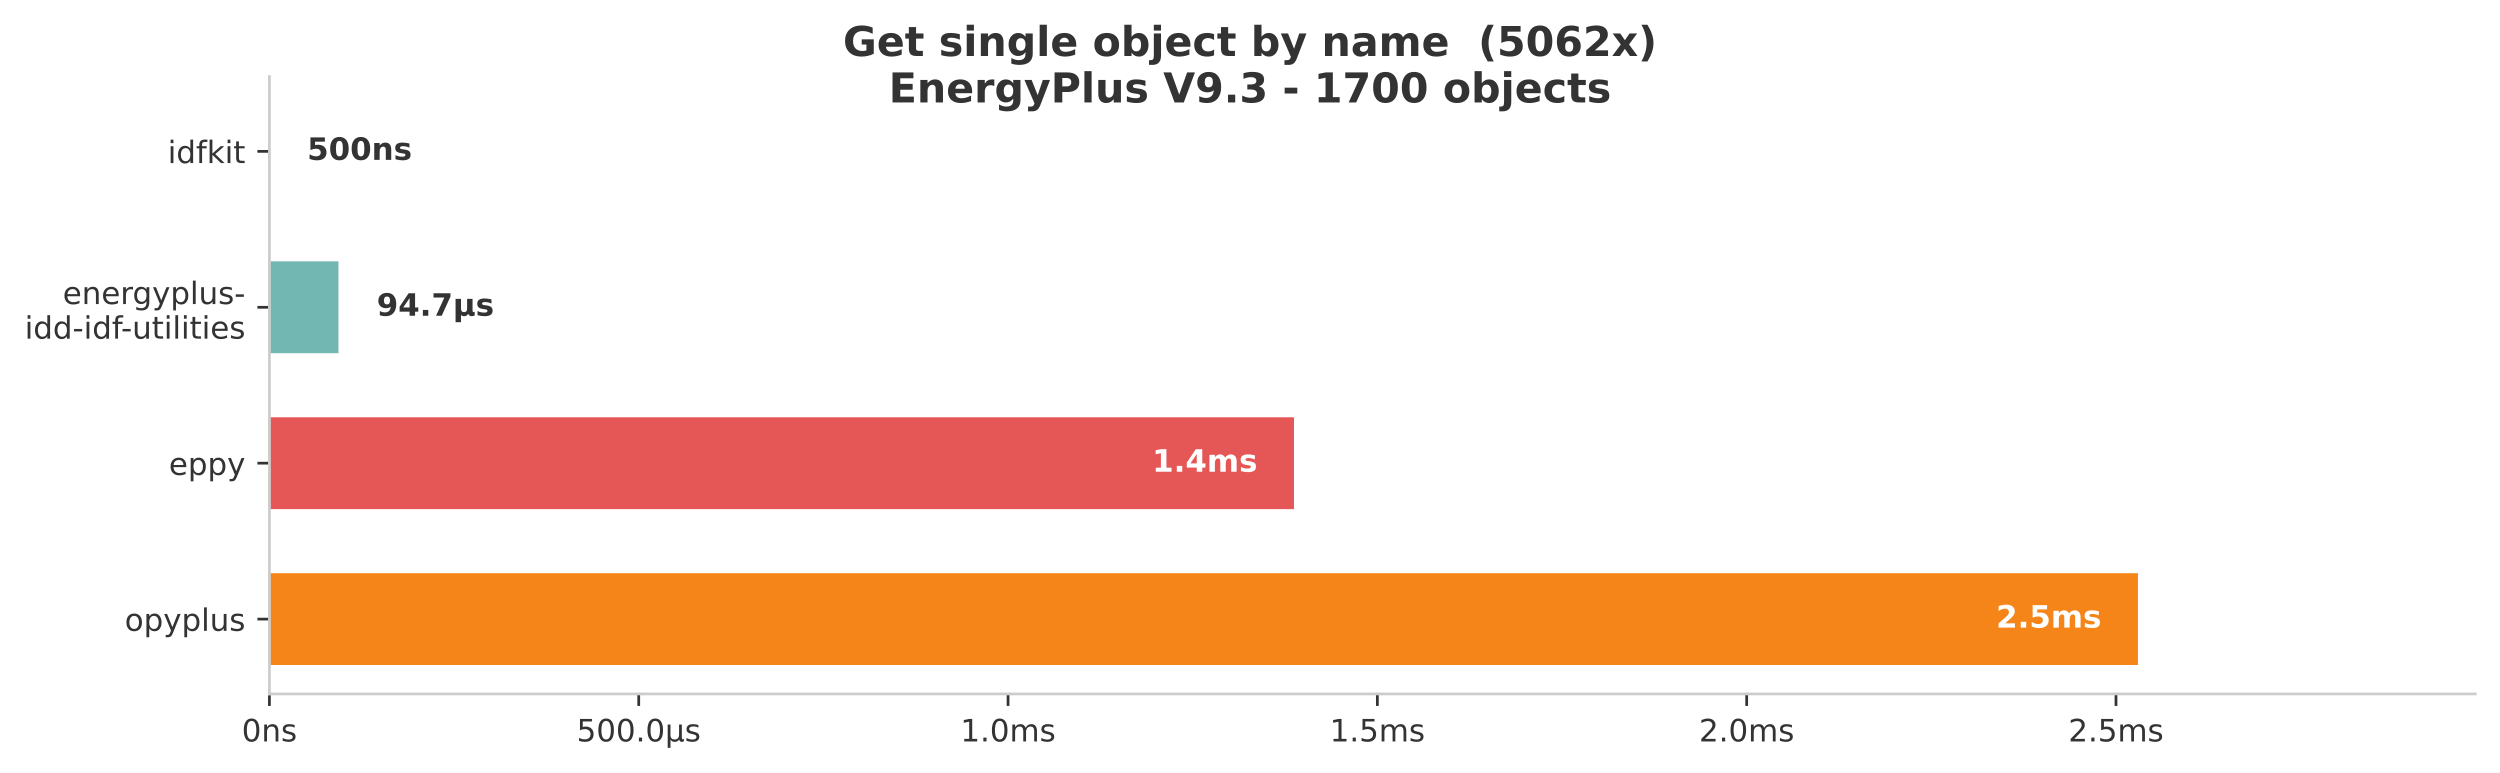
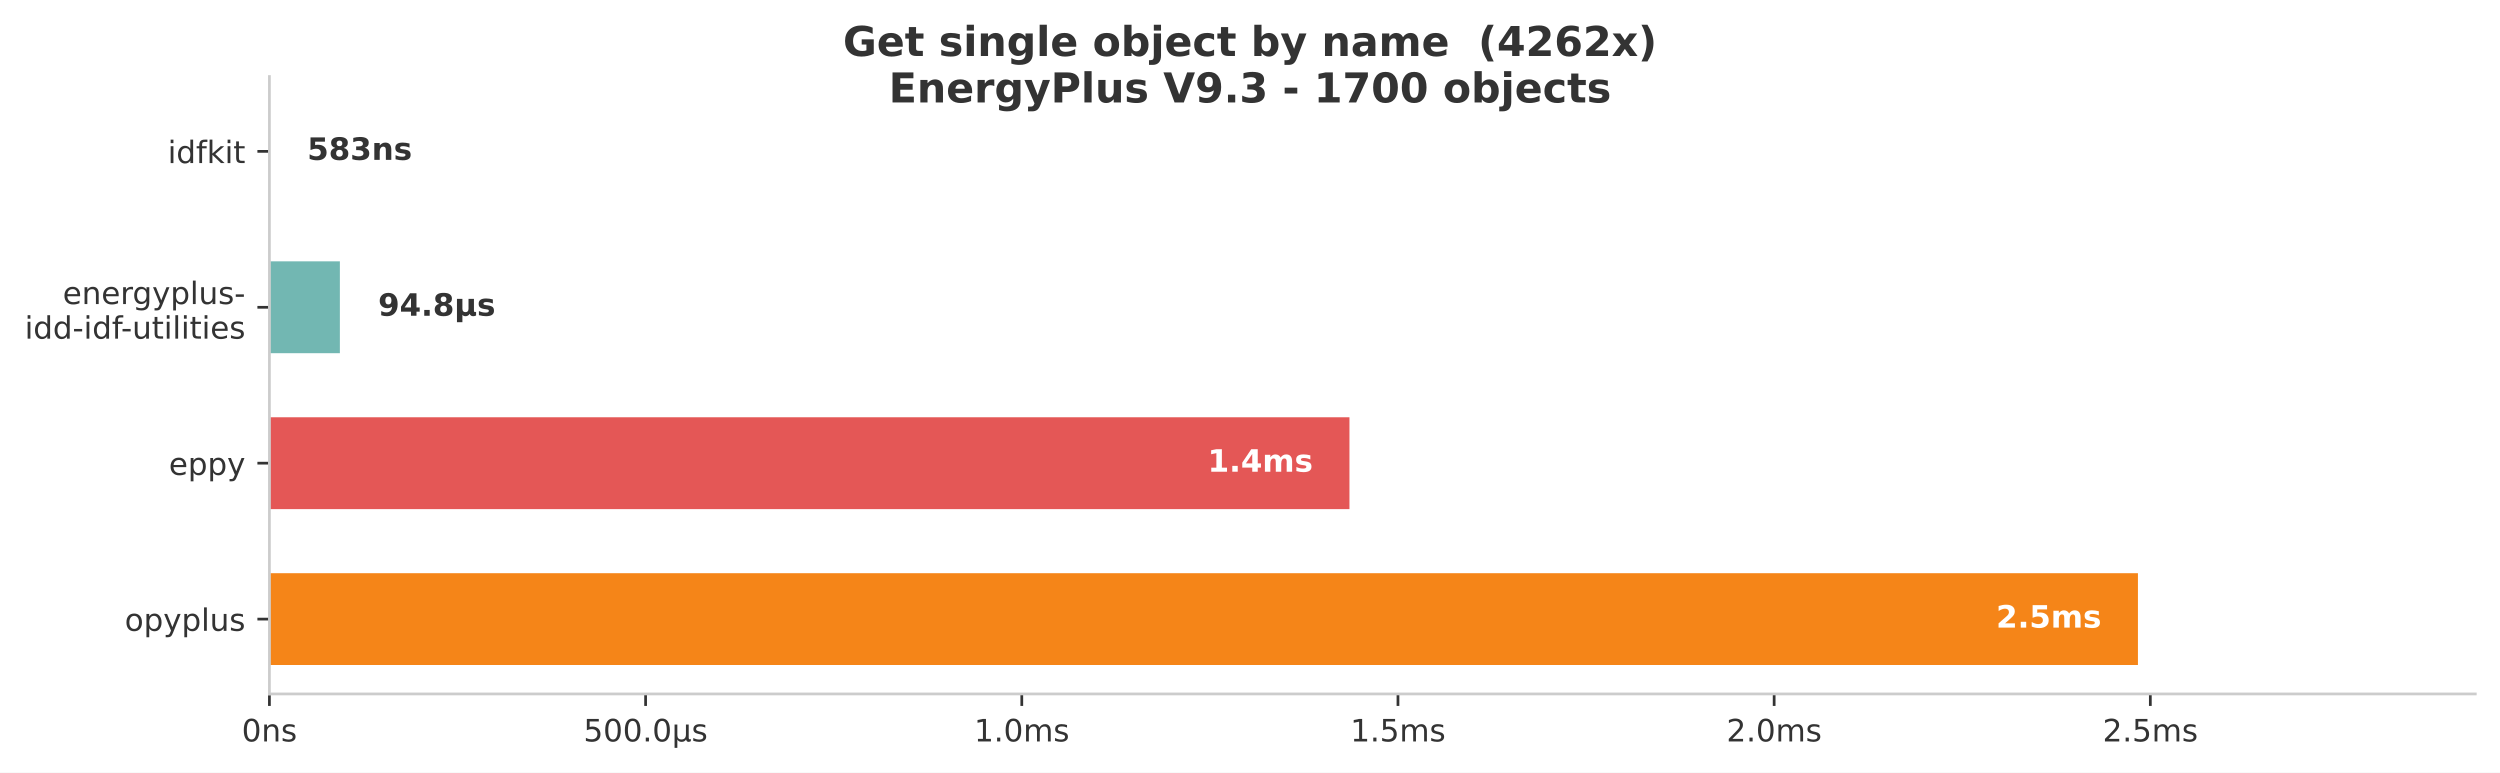
<svg xmlns="http://www.w3.org/2000/svg" xmlns:xlink="http://www.w3.org/1999/xlink" width="728.4pt" height="225.096pt" viewBox="0 0 728.4 225.096" version="1.1">
  <defs>
    <style type="text/css">*{stroke-linejoin: round; stroke-linecap: butt}</style>
  </defs>
  <g id="figure_1">
    <g id="patch_1">
      <path d="M 0 225.096 L 728.4 225.096 L 728.4 0 L 0 0 z " style="fill: #ffffff" />
    </g>
    <g id="axes_1">
      <g id="patch_2">
        <path d="M 78.497 202.185 L 721.2 202.185 L 721.2 22.296 L 78.497 22.296 z " style="fill: #ffffff" />
      </g>
      <g id="patch_3">
-         <path d="M 78.497 30.473 L 78.604 30.473 L 78.604 57.729 L 78.497 57.729 z " clip-path="url(#p1acb516904)" style="fill: #4c78a8; stroke: #ffffff; stroke-width: 0.5; stroke-linejoin: miter" />
+         <path d="M 78.497 30.473 L 78.624 30.473 L 78.624 57.729 L 78.497 57.729 z " clip-path="url(#pdbc5635d0f)" style="fill: #4c78a8; stroke: #ffffff; stroke-width: 0.5; stroke-linejoin: miter" />
      </g>
      <g id="patch_4">
-         <path d="M 78.497 75.9 L 98.87 75.9 L 98.87 103.156 L 78.497 103.156 z " clip-path="url(#p1acb516904)" style="fill: #72b7b2; stroke: #ffffff; stroke-width: 0.5; stroke-linejoin: miter" />
+         <path d="M 78.497 75.9 L 99.276 75.9 L 99.276 103.156 L 78.497 103.156 z " clip-path="url(#pdbc5635d0f)" style="fill: #72b7b2; stroke: #ffffff; stroke-width: 0.5; stroke-linejoin: miter" />
      </g>
      <g id="patch_5">
-         <path d="M 78.497 121.326 L 377.268 121.326 L 377.268 148.582 L 78.497 148.582 z " clip-path="url(#p1acb516904)" style="fill: #e45756; stroke: #ffffff; stroke-width: 0.5; stroke-linejoin: miter" />
+         <path d="M 78.497 121.326 L 393.428 121.326 L 393.428 148.582 L 78.497 148.582 z " clip-path="url(#pdbc5635d0f)" style="fill: #e45756; stroke: #ffffff; stroke-width: 0.5; stroke-linejoin: miter" />
      </g>
      <g id="patch_6">
-         <path d="M 78.497 166.753 L 623.16 166.753 L 623.16 194.009 L 78.497 194.009 z " clip-path="url(#p1acb516904)" style="fill: #f58518; stroke: #ffffff; stroke-width: 0.5; stroke-linejoin: miter" />
+         <path d="M 78.497 166.753 L 623.16 166.753 L 623.16 194.009 L 78.497 194.009 z " clip-path="url(#pdbc5635d0f)" style="fill: #f58518; stroke: #ffffff; stroke-width: 0.5; stroke-linejoin: miter" />
      </g>
      <g id="matplotlib.axis_1">
        <g id="xtick_1">
          <g id="line2d_1">
            <defs>
-               <path id="m0720290add" d="M 0 0 L 0 3.5 " style="stroke: #333333; stroke-width: 0.8" />
+               <path id="m182f4fba7b" d="M 0 0 L 0 3.5 " style="stroke: #333333; stroke-width: 0.8" />
            </defs>
            <g>
-               <use xlink:href="#m0720290add" x="78.497" y="202.185" style="fill: #333333; stroke: #333333; stroke-width: 0.8" />
+               <use xlink:href="#m182f4fba7b" x="78.497" y="202.185" style="fill: #333333; stroke: #333333; stroke-width: 0.8" />
            </g>
          </g>
          <g id="text_1">
            <g style="fill: #333333" transform="translate(70.43734 216.024) scale(0.09 -0.09)">
              <defs>
                <path id="DejaVuSans-30" d="M 2034 4250 Q 1547 4250 1301 3770 Q 1056 3291 1056 2328 Q 1056 1369 1301 889 Q 1547 409 2034 409 Q 2525 409 2770 889 Q 3016 1369 3016 2328 Q 3016 3291 2770 3770 Q 2525 4250 2034 4250 z M 2034 4750 Q 2819 4750 3233 4129 Q 3647 3509 3647 2328 Q 3647 1150 3233 529 Q 2819 -91 2034 -91 Q 1250 -91 836 529 Q 422 1150 422 2328 Q 422 3509 836 4129 Q 1250 4750 2034 4750 z " transform="scale(0.015625)" />
                <path id="DejaVuSans-6e" d="M 3513 2113 L 3513 0 L 2938 0 L 2938 2094 Q 2938 2591 2744 2837 Q 2550 3084 2163 3084 Q 1697 3084 1428 2787 Q 1159 2491 1159 1978 L 1159 0 L 581 0 L 581 3500 L 1159 3500 L 1159 2956 Q 1366 3272 1645 3428 Q 1925 3584 2291 3584 Q 2894 3584 3203 3211 Q 3513 2838 3513 2113 z " transform="scale(0.015625)" />
                <path id="DejaVuSans-73" d="M 2834 3397 L 2834 2853 Q 2591 2978 2328 3040 Q 2066 3103 1784 3103 Q 1356 3103 1142 2972 Q 928 2841 928 2578 Q 928 2378 1081 2264 Q 1234 2150 1697 2047 L 1894 2003 Q 2506 1872 2764 1633 Q 3022 1394 3022 966 Q 3022 478 2636 193 Q 2250 -91 1575 -91 Q 1294 -91 989 -36 Q 684 19 347 128 L 347 722 Q 666 556 975 473 Q 1284 391 1588 391 Q 1994 391 2212 530 Q 2431 669 2431 922 Q 2431 1156 2273 1281 Q 2116 1406 1581 1522 L 1381 1569 Q 847 1681 609 1914 Q 372 2147 372 2553 Q 372 3047 722 3315 Q 1072 3584 1716 3584 Q 2034 3584 2315 3537 Q 2597 3491 2834 3397 z " transform="scale(0.015625)" />
              </defs>
              <use xlink:href="#DejaVuSans-30" />
              <use xlink:href="#DejaVuSans-6e" transform="translate(63.62305 0)" />
              <use xlink:href="#DejaVuSans-73" transform="translate(127.002 0)" />
            </g>
          </g>
        </g>
        <g id="xtick_2">
          <g id="line2d_2">
            <g>
-               <use xlink:href="#m0720290add" x="186.1" y="202.185" style="fill: #333333; stroke: #333333; stroke-width: 0.8" />
+               <use xlink:href="#m182f4fba7b" x="188.102" y="202.185" style="fill: #333333; stroke: #333333; stroke-width: 0.8" />
            </g>
          </g>
          <g id="text_2">
-             <g style="fill: #333333" transform="translate(168.0104 216.024) scale(0.09 -0.09)">
+             <g style="fill: #333333" transform="translate(170.0115 216.024) scale(0.09 -0.09)">
              <defs>
                <path id="DejaVuSans-35" d="M 691 4666 L 3169 4666 L 3169 4134 L 1269 4134 L 1269 2991 Q 1406 3038 1543 3061 Q 1681 3084 1819 3084 Q 2600 3084 3056 2656 Q 3513 2228 3513 1497 Q 3513 744 3044 326 Q 2575 -91 1722 -91 Q 1428 -91 1123 -41 Q 819 9 494 109 L 494 744 Q 775 591 1075 516 Q 1375 441 1709 441 Q 2250 441 2565 725 Q 2881 1009 2881 1497 Q 2881 1984 2565 2268 Q 2250 2553 1709 2553 Q 1456 2553 1204 2497 Q 953 2441 691 2322 L 691 4666 z " transform="scale(0.015625)" />
                <path id="DejaVuSans-2e" d="M 684 794 L 1344 794 L 1344 0 L 684 0 L 684 794 z " transform="scale(0.015625)" />
                <path id="DejaVuSans-b5" d="M 544 -1331 L 544 3500 L 1119 3500 L 1119 1325 Q 1119 872 1334 640 Q 1550 409 1972 409 Q 2434 409 2667 671 Q 2900 934 2900 1459 L 2900 3500 L 3475 3500 L 3475 806 Q 3475 619 3529 530 Q 3584 441 3700 441 Q 3728 441 3778 458 Q 3828 475 3916 513 L 3916 50 Q 3788 -22 3673 -56 Q 3559 -91 3450 -91 Q 3234 -91 3106 31 Q 2978 153 2931 403 Q 2775 156 2548 32 Q 2322 -91 2016 -91 Q 1697 -91 1473 31 Q 1250 153 1119 397 L 1119 -1331 L 544 -1331 z " transform="scale(0.015625)" />
              </defs>
              <use xlink:href="#DejaVuSans-35" />
              <use xlink:href="#DejaVuSans-30" transform="translate(63.62305 0)" />
              <use xlink:href="#DejaVuSans-30" transform="translate(127.2461 0)" />
              <use xlink:href="#DejaVuSans-2e" transform="translate(190.8691 0)" />
              <use xlink:href="#DejaVuSans-30" transform="translate(222.6562 0)" />
              <use xlink:href="#DejaVuSans-b5" transform="translate(286.2793 0)" />
              <use xlink:href="#DejaVuSans-73" transform="translate(349.9023 0)" />
            </g>
          </g>
        </g>
        <g id="xtick_3">
          <g id="line2d_3">
            <g>
-               <use xlink:href="#m0720290add" x="293.704" y="202.185" style="fill: #333333; stroke: #333333; stroke-width: 0.8" />
+               <use xlink:href="#m182f4fba7b" x="297.707" y="202.185" style="fill: #333333; stroke: #333333; stroke-width: 0.8" />
            </g>
          </g>
          <g id="text_3">
-             <g style="fill: #333333" transform="translate(279.8203 216.024) scale(0.09 -0.09)">
+             <g style="fill: #333333" transform="translate(283.8226 216.024) scale(0.09 -0.09)">
              <defs>
                <path id="DejaVuSans-31" d="M 794 531 L 1825 531 L 1825 4091 L 703 3866 L 703 4441 L 1819 4666 L 2450 4666 L 2450 531 L 3481 531 L 3481 0 L 794 0 L 794 531 z " transform="scale(0.015625)" />
                <path id="DejaVuSans-6d" d="M 3328 2828 Q 3544 3216 3844 3400 Q 4144 3584 4550 3584 Q 5097 3584 5394 3201 Q 5691 2819 5691 2113 L 5691 0 L 5113 0 L 5113 2094 Q 5113 2597 4934 2840 Q 4756 3084 4391 3084 Q 3944 3084 3684 2787 Q 3425 2491 3425 1978 L 3425 0 L 2847 0 L 2847 2094 Q 2847 2600 2669 2842 Q 2491 3084 2119 3084 Q 1678 3084 1418 2786 Q 1159 2488 1159 1978 L 1159 0 L 581 0 L 581 3500 L 1159 3500 L 1159 2956 Q 1356 3278 1631 3431 Q 1906 3584 2284 3584 Q 2666 3584 2933 3390 Q 3200 3197 3328 2828 z " transform="scale(0.015625)" />
              </defs>
              <use xlink:href="#DejaVuSans-31" />
              <use xlink:href="#DejaVuSans-2e" transform="translate(63.62305 0)" />
              <use xlink:href="#DejaVuSans-30" transform="translate(95.41016 0)" />
              <use xlink:href="#DejaVuSans-6d" transform="translate(159.0332 0)" />
              <use xlink:href="#DejaVuSans-73" transform="translate(256.4453 0)" />
            </g>
          </g>
        </g>
        <g id="xtick_4">
          <g id="line2d_4">
            <g>
-               <use xlink:href="#m0720290add" x="401.308" y="202.185" style="fill: #333333; stroke: #333333; stroke-width: 0.8" />
+               <use xlink:href="#m182f4fba7b" x="407.311" y="202.185" style="fill: #333333; stroke: #333333; stroke-width: 0.8" />
            </g>
          </g>
          <g id="text_4">
-             <g style="fill: #333333" transform="translate(387.4241 216.024) scale(0.09 -0.09)">
+             <g style="fill: #333333" transform="translate(393.4276 216.024) scale(0.09 -0.09)">
              <use xlink:href="#DejaVuSans-31" />
              <use xlink:href="#DejaVuSans-2e" transform="translate(63.62305 0)" />
              <use xlink:href="#DejaVuSans-35" transform="translate(95.41016 0)" />
              <use xlink:href="#DejaVuSans-6d" transform="translate(159.0332 0)" />
              <use xlink:href="#DejaVuSans-73" transform="translate(256.4453 0)" />
            </g>
          </g>
        </g>
        <g id="xtick_5">
          <g id="line2d_5">
            <g>
-               <use xlink:href="#m0720290add" x="508.912" y="202.185" style="fill: #333333; stroke: #333333; stroke-width: 0.8" />
+               <use xlink:href="#m182f4fba7b" x="516.916" y="202.185" style="fill: #333333; stroke: #333333; stroke-width: 0.8" />
            </g>
          </g>
          <g id="text_5">
-             <g style="fill: #333333" transform="translate(495.0278 216.024) scale(0.09 -0.09)">
+             <g style="fill: #333333" transform="translate(503.0326 216.024) scale(0.09 -0.09)">
              <defs>
                <path id="DejaVuSans-32" d="M 1228 531 L 3431 531 L 3431 0 L 469 0 L 469 531 Q 828 903 1448 1529 Q 2069 2156 2228 2338 Q 2531 2678 2651 2914 Q 2772 3150 2772 3378 Q 2772 3750 2511 3984 Q 2250 4219 1831 4219 Q 1534 4219 1204 4116 Q 875 4013 500 3803 L 500 4441 Q 881 4594 1212 4672 Q 1544 4750 1819 4750 Q 2544 4750 2975 4387 Q 3406 4025 3406 3419 Q 3406 3131 3298 2873 Q 3191 2616 2906 2266 Q 2828 2175 2409 1742 Q 1991 1309 1228 531 z " transform="scale(0.015625)" />
              </defs>
              <use xlink:href="#DejaVuSans-32" />
              <use xlink:href="#DejaVuSans-2e" transform="translate(63.62305 0)" />
              <use xlink:href="#DejaVuSans-30" transform="translate(95.41016 0)" />
              <use xlink:href="#DejaVuSans-6d" transform="translate(159.0332 0)" />
              <use xlink:href="#DejaVuSans-73" transform="translate(256.4453 0)" />
            </g>
          </g>
        </g>
        <g id="xtick_6">
          <g id="line2d_6">
            <g>
-               <use xlink:href="#m0720290add" x="616.516" y="202.185" style="fill: #333333; stroke: #333333; stroke-width: 0.8" />
+               <use xlink:href="#m182f4fba7b" x="626.521" y="202.185" style="fill: #333333; stroke: #333333; stroke-width: 0.8" />
            </g>
          </g>
          <g id="text_6">
-             <g style="fill: #333333" transform="translate(602.6316 216.024) scale(0.09 -0.09)">
+             <g style="fill: #333333" transform="translate(612.6375 216.024) scale(0.09 -0.09)">
              <use xlink:href="#DejaVuSans-32" />
              <use xlink:href="#DejaVuSans-2e" transform="translate(63.62305 0)" />
              <use xlink:href="#DejaVuSans-35" transform="translate(95.41016 0)" />
              <use xlink:href="#DejaVuSans-6d" transform="translate(159.0332 0)" />
              <use xlink:href="#DejaVuSans-73" transform="translate(256.4453 0)" />
            </g>
          </g>
        </g>
      </g>
      <g id="matplotlib.axis_2">
        <g id="ytick_1">
          <g id="line2d_7">
            <defs>
-               <path id="m00857b3bc1" d="M 0 0 L -3.5 0 " style="stroke: #333333; stroke-width: 0.8" />
+               <path id="mad175299d7" d="M 0 0 L -3.5 0 " style="stroke: #333333; stroke-width: 0.8" />
            </defs>
            <g>
-               <use xlink:href="#m00857b3bc1" x="78.497" y="44.101" style="fill: #333333; stroke: #333333; stroke-width: 0.8" />
+               <use xlink:href="#mad175299d7" x="78.497" y="44.101" style="fill: #333333; stroke: #333333; stroke-width: 0.8" />
            </g>
          </g>
          <g id="text_7">
            <g style="fill: #333333" transform="translate(48.87422 47.52029) scale(0.09 -0.09)">
              <defs>
                <path id="DejaVuSans-69" d="M 603 3500 L 1178 3500 L 1178 0 L 603 0 L 603 3500 z M 603 4863 L 1178 4863 L 1178 4134 L 603 4134 L 603 4863 z " transform="scale(0.015625)" />
                <path id="DejaVuSans-64" d="M 2906 2969 L 2906 4863 L 3481 4863 L 3481 0 L 2906 0 L 2906 525 Q 2725 213 2448 61 Q 2172 -91 1784 -91 Q 1150 -91 751 415 Q 353 922 353 1747 Q 353 2572 751 3078 Q 1150 3584 1784 3584 Q 2172 3584 2448 3432 Q 2725 3281 2906 2969 z M 947 1747 Q 947 1113 1208 752 Q 1469 391 1925 391 Q 2381 391 2643 752 Q 2906 1113 2906 1747 Q 2906 2381 2643 2742 Q 2381 3103 1925 3103 Q 1469 3103 1208 2742 Q 947 2381 947 1747 z " transform="scale(0.015625)" />
                <path id="DejaVuSans-66" d="M 2375 4863 L 2375 4384 L 1825 4384 Q 1516 4384 1395 4259 Q 1275 4134 1275 3809 L 1275 3500 L 2222 3500 L 2222 3053 L 1275 3053 L 1275 0 L 697 0 L 697 3053 L 147 3053 L 147 3500 L 697 3500 L 697 3744 Q 697 4328 969 4595 Q 1241 4863 1831 4863 L 2375 4863 z " transform="scale(0.015625)" />
                <path id="DejaVuSans-6b" d="M 581 4863 L 1159 4863 L 1159 1991 L 2875 3500 L 3609 3500 L 1753 1863 L 3688 0 L 2938 0 L 1159 1709 L 1159 0 L 581 0 L 581 4863 z " transform="scale(0.015625)" />
                <path id="DejaVuSans-74" d="M 1172 4494 L 1172 3500 L 2356 3500 L 2356 3053 L 1172 3053 L 1172 1153 Q 1172 725 1289 603 Q 1406 481 1766 481 L 2356 481 L 2356 0 L 1766 0 Q 1100 0 847 248 Q 594 497 594 1153 L 594 3053 L 172 3053 L 172 3500 L 594 3500 L 594 4494 L 1172 4494 z " transform="scale(0.015625)" />
              </defs>
              <use xlink:href="#DejaVuSans-69" />
              <use xlink:href="#DejaVuSans-64" transform="translate(27.7832 0)" />
              <use xlink:href="#DejaVuSans-66" transform="translate(91.25977 0)" />
              <use xlink:href="#DejaVuSans-6b" transform="translate(126.4648 0)" />
              <use xlink:href="#DejaVuSans-69" transform="translate(184.375 0)" />
              <use xlink:href="#DejaVuSans-74" transform="translate(212.1582 0)" />
            </g>
          </g>
        </g>
        <g id="ytick_2">
          <g id="line2d_8">
            <g>
-               <use xlink:href="#m00857b3bc1" x="78.497" y="89.528" style="fill: #333333; stroke: #333333; stroke-width: 0.8" />
+               <use xlink:href="#mad175299d7" x="78.497" y="89.528" style="fill: #333333; stroke: #333333; stroke-width: 0.8" />
            </g>
          </g>
          <g id="text_8">
            <g style="fill: #333333" transform="translate(18.28125 88.5917) scale(0.09 -0.09)">
              <defs>
                <path id="DejaVuSans-65" d="M 3597 1894 L 3597 1613 L 953 1613 Q 991 1019 1311 708 Q 1631 397 2203 397 Q 2534 397 2845 478 Q 3156 559 3463 722 L 3463 178 Q 3153 47 2828 -22 Q 2503 -91 2169 -91 Q 1331 -91 842 396 Q 353 884 353 1716 Q 353 2575 817 3079 Q 1281 3584 2069 3584 Q 2775 3584 3186 3129 Q 3597 2675 3597 1894 z M 3022 2063 Q 3016 2534 2758 2815 Q 2500 3097 2075 3097 Q 1594 3097 1305 2825 Q 1016 2553 972 2059 L 3022 2063 z " transform="scale(0.015625)" />
                <path id="DejaVuSans-72" d="M 2631 2963 Q 2534 3019 2420 3045 Q 2306 3072 2169 3072 Q 1681 3072 1420 2755 Q 1159 2438 1159 1844 L 1159 0 L 581 0 L 581 3500 L 1159 3500 L 1159 2956 Q 1341 3275 1631 3429 Q 1922 3584 2338 3584 Q 2397 3584 2469 3576 Q 2541 3569 2628 3553 L 2631 2963 z " transform="scale(0.015625)" />
                <path id="DejaVuSans-67" d="M 2906 1791 Q 2906 2416 2648 2759 Q 2391 3103 1925 3103 Q 1463 3103 1205 2759 Q 947 2416 947 1791 Q 947 1169 1205 825 Q 1463 481 1925 481 Q 2391 481 2648 825 Q 2906 1169 2906 1791 z M 3481 434 Q 3481 -459 3084 -895 Q 2688 -1331 1869 -1331 Q 1566 -1331 1297 -1286 Q 1028 -1241 775 -1147 L 775 -588 Q 1028 -725 1275 -790 Q 1522 -856 1778 -856 Q 2344 -856 2625 -561 Q 2906 -266 2906 331 L 2906 616 Q 2728 306 2450 153 Q 2172 0 1784 0 Q 1141 0 747 490 Q 353 981 353 1791 Q 353 2603 747 3093 Q 1141 3584 1784 3584 Q 2172 3584 2450 3431 Q 2728 3278 2906 2969 L 2906 3500 L 3481 3500 L 3481 434 z " transform="scale(0.015625)" />
                <path id="DejaVuSans-79" d="M 2059 -325 Q 1816 -950 1584 -1140 Q 1353 -1331 966 -1331 L 506 -1331 L 506 -850 L 844 -850 Q 1081 -850 1212 -737 Q 1344 -625 1503 -206 L 1606 56 L 191 3500 L 800 3500 L 1894 763 L 2988 3500 L 3597 3500 L 2059 -325 z " transform="scale(0.015625)" />
                <path id="DejaVuSans-70" d="M 1159 525 L 1159 -1331 L 581 -1331 L 581 3500 L 1159 3500 L 1159 2969 Q 1341 3281 1617 3432 Q 1894 3584 2278 3584 Q 2916 3584 3314 3078 Q 3713 2572 3713 1747 Q 3713 922 3314 415 Q 2916 -91 2278 -91 Q 1894 -91 1617 61 Q 1341 213 1159 525 z M 3116 1747 Q 3116 2381 2855 2742 Q 2594 3103 2138 3103 Q 1681 3103 1420 2742 Q 1159 2381 1159 1747 Q 1159 1113 1420 752 Q 1681 391 2138 391 Q 2594 391 2855 752 Q 3116 1113 3116 1747 z " transform="scale(0.015625)" />
                <path id="DejaVuSans-6c" d="M 603 4863 L 1178 4863 L 1178 0 L 603 0 L 603 4863 z " transform="scale(0.015625)" />
                <path id="DejaVuSans-75" d="M 544 1381 L 544 3500 L 1119 3500 L 1119 1403 Q 1119 906 1312 657 Q 1506 409 1894 409 Q 2359 409 2629 706 Q 2900 1003 2900 1516 L 2900 3500 L 3475 3500 L 3475 0 L 2900 0 L 2900 538 Q 2691 219 2414 64 Q 2138 -91 1772 -91 Q 1169 -91 856 284 Q 544 659 544 1381 z M 1991 3584 L 1991 3584 z " transform="scale(0.015625)" />
                <path id="DejaVuSans-2d" d="M 313 2009 L 1997 2009 L 1997 1497 L 313 1497 L 313 2009 z " transform="scale(0.015625)" />
              </defs>
              <use xlink:href="#DejaVuSans-65" />
              <use xlink:href="#DejaVuSans-6e" transform="translate(61.52344 0)" />
              <use xlink:href="#DejaVuSans-65" transform="translate(124.9023 0)" />
              <use xlink:href="#DejaVuSans-72" transform="translate(186.4258 0)" />
              <use xlink:href="#DejaVuSans-67" transform="translate(225.7891 0)" />
              <use xlink:href="#DejaVuSans-79" transform="translate(289.2656 0)" />
              <use xlink:href="#DejaVuSans-70" transform="translate(348.4453 0)" />
              <use xlink:href="#DejaVuSans-6c" transform="translate(411.9219 0)" />
              <use xlink:href="#DejaVuSans-75" transform="translate(439.7051 0)" />
              <use xlink:href="#DejaVuSans-73" transform="translate(503.084 0)" />
              <use xlink:href="#DejaVuSans-2d" transform="translate(555.1836 0)" />
            </g>
            <g style="fill: #333333" transform="translate(7.2 98.66973) scale(0.09 -0.09)">
              <use xlink:href="#DejaVuSans-69" />
              <use xlink:href="#DejaVuSans-64" transform="translate(27.7832 0)" />
              <use xlink:href="#DejaVuSans-64" transform="translate(91.25977 0)" />
              <use xlink:href="#DejaVuSans-2d" transform="translate(154.7363 0)" />
              <use xlink:href="#DejaVuSans-69" transform="translate(190.8203 0)" />
              <use xlink:href="#DejaVuSans-64" transform="translate(218.6035 0)" />
              <use xlink:href="#DejaVuSans-66" transform="translate(282.0801 0)" />
              <use xlink:href="#DejaVuSans-2d" transform="translate(311.7852 0)" />
              <use xlink:href="#DejaVuSans-75" transform="translate(347.8691 0)" />
              <use xlink:href="#DejaVuSans-74" transform="translate(411.248 0)" />
              <use xlink:href="#DejaVuSans-69" transform="translate(450.457 0)" />
              <use xlink:href="#DejaVuSans-6c" transform="translate(478.2402 0)" />
              <use xlink:href="#DejaVuSans-69" transform="translate(506.0234 0)" />
              <use xlink:href="#DejaVuSans-74" transform="translate(533.8066 0)" />
              <use xlink:href="#DejaVuSans-69" transform="translate(573.0156 0)" />
              <use xlink:href="#DejaVuSans-65" transform="translate(600.7988 0)" />
              <use xlink:href="#DejaVuSans-73" transform="translate(662.3223 0)" />
            </g>
          </g>
        </g>
        <g id="ytick_3">
          <g id="line2d_9">
            <g>
-               <use xlink:href="#m00857b3bc1" x="78.497" y="134.954" style="fill: #333333; stroke: #333333; stroke-width: 0.8" />
+               <use xlink:href="#mad175299d7" x="78.497" y="134.954" style="fill: #333333; stroke: #333333; stroke-width: 0.8" />
            </g>
          </g>
          <g id="text_9">
            <g style="fill: #333333" transform="translate(49.20469 138.3734) scale(0.09 -0.09)">
              <use xlink:href="#DejaVuSans-65" />
              <use xlink:href="#DejaVuSans-70" transform="translate(61.52344 0)" />
              <use xlink:href="#DejaVuSans-70" transform="translate(125 0)" />
              <use xlink:href="#DejaVuSans-79" transform="translate(188.4766 0)" />
            </g>
          </g>
        </g>
        <g id="ytick_4">
          <g id="line2d_10">
            <g>
-               <use xlink:href="#m00857b3bc1" x="78.497" y="180.381" style="fill: #333333; stroke: #333333; stroke-width: 0.8" />
+               <use xlink:href="#mad175299d7" x="78.497" y="180.381" style="fill: #333333; stroke: #333333; stroke-width: 0.8" />
            </g>
          </g>
          <g id="text_10">
            <g style="fill: #333333" transform="translate(36.34313 183.8) scale(0.09 -0.09)">
              <defs>
                <path id="DejaVuSans-6f" d="M 1959 3097 Q 1497 3097 1228 2736 Q 959 2375 959 1747 Q 959 1119 1226 758 Q 1494 397 1959 397 Q 2419 397 2687 759 Q 2956 1122 2956 1747 Q 2956 2369 2687 2733 Q 2419 3097 1959 3097 z M 1959 3584 Q 2709 3584 3137 3096 Q 3566 2609 3566 1747 Q 3566 888 3137 398 Q 2709 -91 1959 -91 Q 1206 -91 779 398 Q 353 888 353 1747 Q 353 2609 779 3096 Q 1206 3584 1959 3584 z " transform="scale(0.015625)" />
              </defs>
              <use xlink:href="#DejaVuSans-6f" />
              <use xlink:href="#DejaVuSans-70" transform="translate(61.18164 0)" />
              <use xlink:href="#DejaVuSans-79" transform="translate(124.6582 0)" />
              <use xlink:href="#DejaVuSans-70" transform="translate(183.8379 0)" />
              <use xlink:href="#DejaVuSans-6c" transform="translate(247.3145 0)" />
              <use xlink:href="#DejaVuSans-75" transform="translate(275.0977 0)" />
              <use xlink:href="#DejaVuSans-73" transform="translate(338.4766 0)" />
            </g>
          </g>
        </g>
      </g>
      <g id="patch_7">
        <path d="M 78.497 202.185 L 78.497 22.296 " style="fill: none; stroke: #cccccc; stroke-width: 0.8; stroke-linejoin: miter; stroke-linecap: square" />
      </g>
      <g id="patch_8">
        <path d="M 78.497 202.185 L 721.2 202.185 " style="fill: none; stroke: #cccccc; stroke-width: 0.8; stroke-linejoin: miter; stroke-linecap: square" />
      </g>
      <g id="text_11">
-         <g style="fill: #333333" transform="translate(89.49743 46.58443) scale(0.09 -0.09)">
+         <g style="fill: #333333" transform="translate(89.51763 46.58443) scale(0.09 -0.09)">
          <defs>
            <path id="DejaVuSans-Bold-35" d="M 678 4666 L 3669 4666 L 3669 3781 L 1638 3781 L 1638 3059 Q 1775 3097 1914 3117 Q 2053 3138 2203 3138 Q 3056 3138 3531 2711 Q 4006 2284 4006 1522 Q 4006 766 3489 337 Q 2972 -91 2053 -91 Q 1656 -91 1267 -14 Q 878 63 494 219 L 494 1166 Q 875 947 1217 837 Q 1559 728 1863 728 Q 2300 728 2551 942 Q 2803 1156 2803 1522 Q 2803 1891 2551 2103 Q 2300 2316 1863 2316 Q 1603 2316 1309 2248 Q 1016 2181 678 2041 L 678 4666 z " transform="scale(0.015625)" />
-             <path id="DejaVuSans-Bold-30" d="M 2944 2338 Q 2944 3213 2780 3570 Q 2616 3928 2228 3928 Q 1841 3928 1675 3570 Q 1509 3213 1509 2338 Q 1509 1453 1675 1090 Q 1841 728 2228 728 Q 2613 728 2778 1090 Q 2944 1453 2944 2338 z M 4147 2328 Q 4147 1169 3647 539 Q 3147 -91 2228 -91 Q 1306 -91 806 539 Q 306 1169 306 2328 Q 306 3491 806 4120 Q 1306 4750 2228 4750 Q 3147 4750 3647 4120 Q 4147 3491 4147 2328 z " transform="scale(0.015625)" />
+             <path id="DejaVuSans-Bold-38" d="M 2228 2088 Q 1891 2088 1709 1903 Q 1528 1719 1528 1375 Q 1528 1031 1709 848 Q 1891 666 2228 666 Q 2563 666 2741 848 Q 2919 1031 2919 1375 Q 2919 1722 2741 1905 Q 2563 2088 2228 2088 z M 1350 2484 Q 925 2613 709 2878 Q 494 3144 494 3541 Q 494 4131 934 4440 Q 1375 4750 2228 4750 Q 3075 4750 3515 4442 Q 3956 4134 3956 3541 Q 3956 3144 3739 2878 Q 3522 2613 3097 2484 Q 3572 2353 3814 2058 Q 4056 1763 4056 1313 Q 4056 619 3595 264 Q 3134 -91 2228 -91 Q 1319 -91 855 264 Q 391 619 391 1313 Q 391 1763 633 2058 Q 875 2353 1350 2484 z M 1631 3419 Q 1631 3141 1786 2991 Q 1941 2841 2228 2841 Q 2509 2841 2662 2991 Q 2816 3141 2816 3419 Q 2816 3697 2662 3845 Q 2509 3994 2228 3994 Q 1941 3994 1786 3844 Q 1631 3694 1631 3419 z " transform="scale(0.015625)" />
+             <path id="DejaVuSans-Bold-33" d="M 2981 2516 Q 3453 2394 3698 2092 Q 3944 1791 3944 1325 Q 3944 631 3412 270 Q 2881 -91 1863 -91 Q 1503 -91 1142 -33 Q 781 25 428 141 L 428 1069 Q 766 900 1098 814 Q 1431 728 1753 728 Q 2231 728 2486 893 Q 2741 1059 2741 1369 Q 2741 1688 2480 1852 Q 2219 2016 1709 2016 L 1228 2016 L 1228 2791 L 1734 2791 Q 2188 2791 2409 2933 Q 2631 3075 2631 3366 Q 2631 3634 2415 3781 Q 2200 3928 1806 3928 Q 1516 3928 1219 3862 Q 922 3797 628 3669 L 628 4550 Q 984 4650 1334 4700 Q 1684 4750 2022 4750 Q 2931 4750 3382 4451 Q 3834 4153 3834 3553 Q 3834 3144 3618 2883 Q 3403 2622 2981 2516 z " transform="scale(0.015625)" />
            <path id="DejaVuSans-Bold-6e" d="M 4056 2131 L 4056 0 L 2931 0 L 2931 347 L 2931 1631 Q 2931 2084 2911 2256 Q 2891 2428 2841 2509 Q 2775 2619 2662 2680 Q 2550 2741 2406 2741 Q 2056 2741 1856 2470 Q 1656 2200 1656 1722 L 1656 0 L 538 0 L 538 3500 L 1656 3500 L 1656 2988 Q 1909 3294 2193 3439 Q 2478 3584 2822 3584 Q 3428 3584 3742 3212 Q 4056 2841 4056 2131 z " transform="scale(0.015625)" />
            <path id="DejaVuSans-Bold-73" d="M 3272 3391 L 3272 2541 Q 2913 2691 2578 2766 Q 2244 2841 1947 2841 Q 1628 2841 1473 2761 Q 1319 2681 1319 2516 Q 1319 2381 1436 2309 Q 1553 2238 1856 2203 L 2053 2175 Q 2913 2066 3209 1816 Q 3506 1566 3506 1031 Q 3506 472 3093 190 Q 2681 -91 1863 -91 Q 1516 -91 1145 -36 Q 775 19 384 128 L 384 978 Q 719 816 1070 734 Q 1422 653 1784 653 Q 2113 653 2278 743 Q 2444 834 2444 1013 Q 2444 1163 2330 1236 Q 2216 1309 1875 1350 L 1678 1375 Q 931 1469 631 1722 Q 331 1975 331 2491 Q 331 3047 712 3315 Q 1094 3584 1881 3584 Q 2191 3584 2531 3537 Q 2872 3491 3272 3391 z " transform="scale(0.015625)" />
          </defs>
          <use xlink:href="#DejaVuSans-Bold-35" />
-           <use xlink:href="#DejaVuSans-Bold-30" transform="translate(69.58008 0)" />
-           <use xlink:href="#DejaVuSans-Bold-30" transform="translate(139.1602 0)" />
+           <use xlink:href="#DejaVuSans-Bold-38" transform="translate(69.58008 0)" />
+           <use xlink:href="#DejaVuSans-Bold-33" transform="translate(139.1602 0)" />
          <use xlink:href="#DejaVuSans-Bold-6e" transform="translate(208.7402 0)" />
          <use xlink:href="#DejaVuSans-Bold-73" transform="translate(279.9316 0)" />
        </g>
      </g>
      <g id="text_12">
-         <g style="fill: #333333" transform="translate(109.7629 92.00115) scale(0.09 -0.09)">
+         <g style="fill: #333333" transform="translate(110.1692 92.00115) scale(0.09 -0.09)">
          <defs>
            <path id="DejaVuSans-Bold-39" d="M 641 103 L 641 966 Q 928 831 1190 764 Q 1453 697 1709 697 Q 2247 697 2547 995 Q 2847 1294 2900 1881 Q 2688 1725 2447 1647 Q 2206 1569 1925 1569 Q 1209 1569 770 1986 Q 331 2403 331 3084 Q 331 3838 820 4291 Q 1309 4744 2131 4744 Q 3044 4744 3544 4128 Q 4044 3513 4044 2388 Q 4044 1231 3459 570 Q 2875 -91 1856 -91 Q 1528 -91 1228 -42 Q 928 6 641 103 z M 2125 2350 Q 2441 2350 2600 2554 Q 2759 2759 2759 3169 Q 2759 3575 2600 3781 Q 2441 3988 2125 3988 Q 1809 3988 1650 3781 Q 1491 3575 1491 3169 Q 1491 2759 1650 2554 Q 1809 2350 2125 2350 z " transform="scale(0.015625)" />
            <path id="DejaVuSans-Bold-34" d="M 2356 3675 L 1038 1722 L 2356 1722 L 2356 3675 z M 2156 4666 L 3494 4666 L 3494 1722 L 4159 1722 L 4159 850 L 3494 850 L 3494 0 L 2356 0 L 2356 850 L 288 850 L 288 1881 L 2156 4666 z " transform="scale(0.015625)" />
            <path id="DejaVuSans-Bold-2e" d="M 653 1209 L 1778 1209 L 1778 0 L 653 0 L 653 1209 z " transform="scale(0.015625)" />
-             <path id="DejaVuSans-Bold-37" d="M 428 4666 L 3944 4666 L 3944 3988 L 2125 0 L 953 0 L 2675 3781 L 428 3781 L 428 4666 z " transform="scale(0.015625)" />
            <path id="DejaVuSans-Bold-b5" d="M 544 -1338 L 544 3500 L 1672 3500 L 1672 1466 Q 1672 1103 1828 926 Q 1984 750 2303 750 Q 2625 750 2781 926 Q 2938 1103 2938 1466 L 2938 3500 L 4063 3500 L 4063 1159 Q 4063 938 4114 850 Q 4166 763 4288 763 Q 4344 763 4395 778 Q 4447 794 4506 831 L 4506 50 Q 4341 -22 4195 -56 Q 4050 -91 3909 -91 Q 3631 -91 3454 26 Q 3278 144 3169 403 Q 3022 156 2811 32 Q 2600 -91 2322 -91 Q 2091 -91 1928 -17 Q 1766 56 1672 206 L 1672 -1338 L 544 -1338 z " transform="scale(0.015625)" />
          </defs>
          <use xlink:href="#DejaVuSans-Bold-39" />
          <use xlink:href="#DejaVuSans-Bold-34" transform="translate(69.58008 0)" />
          <use xlink:href="#DejaVuSans-Bold-2e" transform="translate(139.1602 0)" />
-           <use xlink:href="#DejaVuSans-Bold-37" transform="translate(177.1484 0)" />
+           <use xlink:href="#DejaVuSans-Bold-38" transform="translate(177.1484 0)" />
          <use xlink:href="#DejaVuSans-Bold-b5" transform="translate(246.7285 0)" />
          <use xlink:href="#DejaVuSans-Bold-73" transform="translate(320.3125 0)" />
        </g>
      </g>
      <g id="text_13">
-         <g style="fill: #ffffff" transform="translate(335.6969 137.4376) scale(0.09 -0.09)">
+         <g style="fill: #ffffff" transform="translate(351.8577 137.4376) scale(0.09 -0.09)">
          <defs>
            <path id="DejaVuSans-Bold-31" d="M 750 831 L 1813 831 L 1813 3847 L 722 3622 L 722 4441 L 1806 4666 L 2950 4666 L 2950 831 L 4013 831 L 4013 0 L 750 0 L 750 831 z " transform="scale(0.015625)" />
            <path id="DejaVuSans-Bold-6d" d="M 3781 2919 Q 3994 3244 4286 3414 Q 4578 3584 4928 3584 Q 5531 3584 5847 3212 Q 6163 2841 6163 2131 L 6163 0 L 5038 0 L 5038 1825 Q 5041 1866 5042 1909 Q 5044 1953 5044 2034 Q 5044 2406 4934 2573 Q 4825 2741 4581 2741 Q 4263 2741 4089 2478 Q 3916 2216 3909 1719 L 3909 0 L 2784 0 L 2784 1825 Q 2784 2406 2684 2573 Q 2584 2741 2328 2741 Q 2006 2741 1831 2477 Q 1656 2213 1656 1722 L 1656 0 L 531 0 L 531 3500 L 1656 3500 L 1656 2988 Q 1863 3284 2130 3434 Q 2397 3584 2719 3584 Q 3081 3584 3359 3409 Q 3638 3234 3781 2919 z " transform="scale(0.015625)" />
          </defs>
          <use xlink:href="#DejaVuSans-Bold-31" />
          <use xlink:href="#DejaVuSans-Bold-2e" transform="translate(69.58008 0)" />
          <use xlink:href="#DejaVuSans-Bold-34" transform="translate(107.5684 0)" />
          <use xlink:href="#DejaVuSans-Bold-6d" transform="translate(177.1484 0)" />
          <use xlink:href="#DejaVuSans-Bold-73" transform="translate(281.3477 0)" />
        </g>
      </g>
      <g id="text_14">
        <g style="fill: #ffffff" transform="translate(581.5895 182.8641) scale(0.09 -0.09)">
          <defs>
            <path id="DejaVuSans-Bold-32" d="M 1844 884 L 3897 884 L 3897 0 L 506 0 L 506 884 L 2209 2388 Q 2438 2594 2547 2791 Q 2656 2988 2656 3200 Q 2656 3528 2436 3728 Q 2216 3928 1850 3928 Q 1569 3928 1234 3808 Q 900 3688 519 3450 L 519 4475 Q 925 4609 1322 4679 Q 1719 4750 2100 4750 Q 2938 4750 3402 4381 Q 3866 4013 3866 3353 Q 3866 2972 3669 2642 Q 3472 2313 2841 1759 L 1844 884 z " transform="scale(0.015625)" />
          </defs>
          <use xlink:href="#DejaVuSans-Bold-32" />
          <use xlink:href="#DejaVuSans-Bold-2e" transform="translate(69.58008 0)" />
          <use xlink:href="#DejaVuSans-Bold-35" transform="translate(107.5684 0)" />
          <use xlink:href="#DejaVuSans-Bold-6d" transform="translate(177.1484 0)" />
          <use xlink:href="#DejaVuSans-Bold-73" transform="translate(281.3477 0)" />
        </g>
      </g>
    </g>
    <g id="text_15">
      <g style="fill: #333333" transform="translate(245.6154 16.31812) scale(0.12 -0.12)">
        <defs>
          <path id="DejaVuSans-Bold-47" d="M 4781 347 Q 4331 128 3847 18 Q 3363 -91 2847 -91 Q 1681 -91 1000 561 Q 319 1213 319 2328 Q 319 3456 1012 4103 Q 1706 4750 2913 4750 Q 3378 4750 3804 4662 Q 4231 4575 4609 4403 L 4609 3438 Q 4219 3659 3833 3768 Q 3447 3878 3059 3878 Q 2341 3878 1952 3476 Q 1563 3075 1563 2328 Q 1563 1588 1938 1184 Q 2313 781 3003 781 Q 3191 781 3352 804 Q 3513 828 3641 878 L 3641 1784 L 2906 1784 L 2906 2591 L 4781 2591 L 4781 347 z " transform="scale(0.015625)" />
          <path id="DejaVuSans-Bold-65" d="M 4031 1759 L 4031 1441 L 1416 1441 Q 1456 1047 1700 850 Q 1944 653 2381 653 Q 2734 653 3104 758 Q 3475 863 3866 1075 L 3866 213 Q 3469 63 3072 -14 Q 2675 -91 2278 -91 Q 1328 -91 801 392 Q 275 875 275 1747 Q 275 2603 792 3093 Q 1309 3584 2216 3584 Q 3041 3584 3536 3087 Q 4031 2591 4031 1759 z M 2881 2131 Q 2881 2450 2695 2645 Q 2509 2841 2209 2841 Q 1884 2841 1681 2658 Q 1478 2475 1428 2131 L 2881 2131 z " transform="scale(0.015625)" />
          <path id="DejaVuSans-Bold-74" d="M 1759 4494 L 1759 3500 L 2913 3500 L 2913 2700 L 1759 2700 L 1759 1216 Q 1759 972 1856 886 Q 1953 800 2241 800 L 2816 800 L 2816 0 L 1856 0 Q 1194 0 917 276 Q 641 553 641 1216 L 641 2700 L 84 2700 L 84 3500 L 641 3500 L 641 4494 L 1759 4494 z " transform="scale(0.015625)" />
          <path id="DejaVuSans-Bold-20" transform="scale(0.015625)" />
          <path id="DejaVuSans-Bold-69" d="M 538 3500 L 1656 3500 L 1656 0 L 538 0 L 538 3500 z M 538 4863 L 1656 4863 L 1656 3950 L 538 3950 L 538 4863 z " transform="scale(0.015625)" />
          <path id="DejaVuSans-Bold-67" d="M 2919 594 Q 2688 288 2409 144 Q 2131 0 1766 0 Q 1125 0 706 504 Q 288 1009 288 1791 Q 288 2575 706 3076 Q 1125 3578 1766 3578 Q 2131 3578 2409 3434 Q 2688 3291 2919 2981 L 2919 3500 L 4044 3500 L 4044 353 Q 4044 -491 3511 -936 Q 2978 -1381 1966 -1381 Q 1638 -1381 1331 -1331 Q 1025 -1281 716 -1178 L 716 -306 Q 1009 -475 1290 -558 Q 1572 -641 1856 -641 Q 2406 -641 2662 -400 Q 2919 -159 2919 353 L 2919 594 z M 2181 2772 Q 1834 2772 1640 2515 Q 1447 2259 1447 1791 Q 1447 1309 1634 1061 Q 1822 813 2181 813 Q 2531 813 2725 1069 Q 2919 1325 2919 1791 Q 2919 2259 2725 2515 Q 2531 2772 2181 2772 z " transform="scale(0.015625)" />
          <path id="DejaVuSans-Bold-6c" d="M 538 4863 L 1656 4863 L 1656 0 L 538 0 L 538 4863 z " transform="scale(0.015625)" />
          <path id="DejaVuSans-Bold-6f" d="M 2203 2784 Q 1831 2784 1636 2517 Q 1441 2250 1441 1747 Q 1441 1244 1636 976 Q 1831 709 2203 709 Q 2569 709 2762 976 Q 2956 1244 2956 1747 Q 2956 2250 2762 2517 Q 2569 2784 2203 2784 z M 2203 3584 Q 3106 3584 3614 3096 Q 4122 2609 4122 1747 Q 4122 884 3614 396 Q 3106 -91 2203 -91 Q 1297 -91 786 396 Q 275 884 275 1747 Q 275 2609 786 3096 Q 1297 3584 2203 3584 z " transform="scale(0.015625)" />
          <path id="DejaVuSans-Bold-62" d="M 2400 722 Q 2759 722 2948 984 Q 3138 1247 3138 1747 Q 3138 2247 2948 2509 Q 2759 2772 2400 2772 Q 2041 2772 1848 2508 Q 1656 2244 1656 1747 Q 1656 1250 1848 986 Q 2041 722 2400 722 z M 1656 2988 Q 1888 3294 2169 3439 Q 2450 3584 2816 3584 Q 3463 3584 3878 3070 Q 4294 2556 4294 1747 Q 4294 938 3878 423 Q 3463 -91 2816 -91 Q 2450 -91 2169 54 Q 1888 200 1656 506 L 1656 0 L 538 0 L 538 4863 L 1656 4863 L 1656 2988 z " transform="scale(0.015625)" />
          <path id="DejaVuSans-Bold-6a" d="M 538 3500 L 1656 3500 L 1656 63 Q 1656 -641 1318 -1011 Q 981 -1381 341 -1381 L -213 -1381 L -213 -647 L -19 -647 Q 300 -647 419 -503 Q 538 -359 538 63 L 538 3500 z M 538 4863 L 1656 4863 L 1656 3950 L 538 3950 L 538 4863 z " transform="scale(0.015625)" />
          <path id="DejaVuSans-Bold-63" d="M 3366 3391 L 3366 2478 Q 3138 2634 2908 2709 Q 2678 2784 2431 2784 Q 1963 2784 1702 2511 Q 1441 2238 1441 1747 Q 1441 1256 1702 982 Q 1963 709 2431 709 Q 2694 709 2930 787 Q 3166 866 3366 1019 L 3366 103 Q 3103 6 2833 -42 Q 2563 -91 2291 -91 Q 1344 -91 809 395 Q 275 881 275 1747 Q 275 2613 809 3098 Q 1344 3584 2291 3584 Q 2566 3584 2833 3536 Q 3100 3488 3366 3391 z " transform="scale(0.015625)" />
          <path id="DejaVuSans-Bold-79" d="M 78 3500 L 1197 3500 L 2138 1125 L 2938 3500 L 4056 3500 L 2584 -331 Q 2363 -916 2067 -1148 Q 1772 -1381 1288 -1381 L 641 -1381 L 641 -647 L 991 -647 Q 1275 -647 1404 -556 Q 1534 -466 1606 -231 L 1638 -134 L 78 3500 z " transform="scale(0.015625)" />
          <path id="DejaVuSans-Bold-61" d="M 2106 1575 Q 1756 1575 1579 1456 Q 1403 1338 1403 1106 Q 1403 894 1545 773 Q 1688 653 1941 653 Q 2256 653 2472 879 Q 2688 1106 2688 1447 L 2688 1575 L 2106 1575 z M 3816 1997 L 3816 0 L 2688 0 L 2688 519 Q 2463 200 2181 54 Q 1900 -91 1497 -91 Q 953 -91 614 226 Q 275 544 275 1050 Q 275 1666 698 1953 Q 1122 2241 2028 2241 L 2688 2241 L 2688 2328 Q 2688 2594 2478 2717 Q 2269 2841 1825 2841 Q 1466 2841 1156 2769 Q 847 2697 581 2553 L 581 3406 Q 941 3494 1303 3539 Q 1666 3584 2028 3584 Q 2975 3584 3395 3211 Q 3816 2838 3816 1997 z " transform="scale(0.015625)" />
          <path id="DejaVuSans-Bold-28" d="M 2413 -844 L 1484 -844 Q 1006 -72 778 623 Q 550 1319 550 2003 Q 550 2688 779 3389 Q 1009 4091 1484 4856 L 2413 4856 Q 2013 4116 1813 3408 Q 1613 2700 1613 2009 Q 1613 1319 1811 609 Q 2009 -100 2413 -844 z " transform="scale(0.015625)" />
          <path id="DejaVuSans-Bold-36" d="M 2316 2303 Q 2000 2303 1842 2098 Q 1684 1894 1684 1484 Q 1684 1075 1842 870 Q 2000 666 2316 666 Q 2634 666 2792 870 Q 2950 1075 2950 1484 Q 2950 1894 2792 2098 Q 2634 2303 2316 2303 z M 3803 4544 L 3803 3681 Q 3506 3822 3243 3889 Q 2981 3956 2731 3956 Q 2194 3956 1894 3657 Q 1594 3359 1544 2772 Q 1750 2925 1990 3001 Q 2231 3078 2516 3078 Q 3231 3078 3670 2659 Q 4109 2241 4109 1563 Q 4109 813 3618 361 Q 3128 -91 2303 -91 Q 1394 -91 895 523 Q 397 1138 397 2266 Q 397 3422 980 4083 Q 1563 4744 2578 4744 Q 2900 4744 3203 4694 Q 3506 4644 3803 4544 z " transform="scale(0.015625)" />
          <path id="DejaVuSans-Bold-78" d="M 1422 1791 L 159 3500 L 1344 3500 L 2059 2463 L 2784 3500 L 3969 3500 L 2706 1797 L 4031 0 L 2847 0 L 2059 1106 L 1281 0 L 97 0 L 1422 1791 z " transform="scale(0.015625)" />
          <path id="DejaVuSans-Bold-29" d="M 513 -844 Q 913 -100 1113 609 Q 1313 1319 1313 2009 Q 1313 2700 1113 3408 Q 913 4116 513 4856 L 1441 4856 Q 1916 4091 2145 3389 Q 2375 2688 2375 2003 Q 2375 1319 2147 623 Q 1919 -72 1441 -844 L 513 -844 z " transform="scale(0.015625)" />
        </defs>
        <use xlink:href="#DejaVuSans-Bold-47" />
        <use xlink:href="#DejaVuSans-Bold-65" transform="translate(82.08008 0)" />
        <use xlink:href="#DejaVuSans-Bold-74" transform="translate(149.9023 0)" />
        <use xlink:href="#DejaVuSans-Bold-20" transform="translate(197.7051 0)" />
        <use xlink:href="#DejaVuSans-Bold-73" transform="translate(232.5195 0)" />
        <use xlink:href="#DejaVuSans-Bold-69" transform="translate(292.041 0)" />
        <use xlink:href="#DejaVuSans-Bold-6e" transform="translate(326.3184 0)" />
        <use xlink:href="#DejaVuSans-Bold-67" transform="translate(397.5098 0)" />
        <use xlink:href="#DejaVuSans-Bold-6c" transform="translate(469.0918 0)" />
        <use xlink:href="#DejaVuSans-Bold-65" transform="translate(503.3691 0)" />
        <use xlink:href="#DejaVuSans-Bold-20" transform="translate(571.1914 0)" />
        <use xlink:href="#DejaVuSans-Bold-6f" transform="translate(606.0059 0)" />
        <use xlink:href="#DejaVuSans-Bold-62" transform="translate(674.707 0)" />
        <use xlink:href="#DejaVuSans-Bold-6a" transform="translate(746.2891 0)" />
        <use xlink:href="#DejaVuSans-Bold-65" transform="translate(780.5664 0)" />
        <use xlink:href="#DejaVuSans-Bold-63" transform="translate(848.3887 0)" />
        <use xlink:href="#DejaVuSans-Bold-74" transform="translate(907.666 0)" />
        <use xlink:href="#DejaVuSans-Bold-20" transform="translate(955.4688 0)" />
        <use xlink:href="#DejaVuSans-Bold-62" transform="translate(990.2832 0)" />
        <use xlink:href="#DejaVuSans-Bold-79" transform="translate(1061.865 0)" />
        <use xlink:href="#DejaVuSans-Bold-20" transform="translate(1127.051 0)" />
        <use xlink:href="#DejaVuSans-Bold-6e" transform="translate(1161.865 0)" />
        <use xlink:href="#DejaVuSans-Bold-61" transform="translate(1233.057 0)" />
        <use xlink:href="#DejaVuSans-Bold-6d" transform="translate(1300.537 0)" />
        <use xlink:href="#DejaVuSans-Bold-65" transform="translate(1404.736 0)" />
        <use xlink:href="#DejaVuSans-Bold-20" transform="translate(1472.559 0)" />
        <use xlink:href="#DejaVuSans-Bold-20" transform="translate(1507.373 0)" />
        <use xlink:href="#DejaVuSans-Bold-28" transform="translate(1542.188 0)" />
-         <use xlink:href="#DejaVuSans-Bold-35" transform="translate(1587.891 0)" />
-         <use xlink:href="#DejaVuSans-Bold-30" transform="translate(1657.471 0)" />
+         <use xlink:href="#DejaVuSans-Bold-34" transform="translate(1587.891 0)" />
+         <use xlink:href="#DejaVuSans-Bold-32" transform="translate(1657.471 0)" />
        <use xlink:href="#DejaVuSans-Bold-36" transform="translate(1727.051 0)" />
        <use xlink:href="#DejaVuSans-Bold-32" transform="translate(1796.631 0)" />
        <use xlink:href="#DejaVuSans-Bold-78" transform="translate(1866.211 0)" />
        <use xlink:href="#DejaVuSans-Bold-29" transform="translate(1930.713 0)" />
      </g>
      <g style="fill: #333333" transform="translate(258.9438 29.84925) scale(0.12 -0.12)">
        <defs>
          <path id="DejaVuSans-Bold-45" d="M 588 4666 L 3834 4666 L 3834 3756 L 1791 3756 L 1791 2888 L 3713 2888 L 3713 1978 L 1791 1978 L 1791 909 L 3903 909 L 3903 0 L 588 0 L 588 4666 z " transform="scale(0.015625)" />
          <path id="DejaVuSans-Bold-72" d="M 3138 2547 Q 2991 2616 2845 2648 Q 2700 2681 2553 2681 Q 2122 2681 1889 2404 Q 1656 2128 1656 1613 L 1656 0 L 538 0 L 538 3500 L 1656 3500 L 1656 2925 Q 1872 3269 2151 3426 Q 2431 3584 2822 3584 Q 2878 3584 2943 3579 Q 3009 3575 3134 3559 L 3138 2547 z " transform="scale(0.015625)" />
          <path id="DejaVuSans-Bold-50" d="M 588 4666 L 2584 4666 Q 3475 4666 3951 4270 Q 4428 3875 4428 3144 Q 4428 2409 3951 2014 Q 3475 1619 2584 1619 L 1791 1619 L 1791 0 L 588 0 L 588 4666 z M 1791 3794 L 1791 2491 L 2456 2491 Q 2806 2491 2997 2661 Q 3188 2831 3188 3144 Q 3188 3456 2997 3625 Q 2806 3794 2456 3794 L 1791 3794 z " transform="scale(0.015625)" />
          <path id="DejaVuSans-Bold-75" d="M 500 1363 L 500 3500 L 1625 3500 L 1625 3150 Q 1625 2866 1622 2436 Q 1619 2006 1619 1863 Q 1619 1441 1641 1255 Q 1663 1069 1716 984 Q 1784 875 1895 815 Q 2006 756 2150 756 Q 2500 756 2700 1025 Q 2900 1294 2900 1772 L 2900 3500 L 4019 3500 L 4019 0 L 2900 0 L 2900 506 Q 2647 200 2364 54 Q 2081 -91 1741 -91 Q 1134 -91 817 281 Q 500 653 500 1363 z " transform="scale(0.015625)" />
          <path id="DejaVuSans-Bold-56" d="M 31 4666 L 1241 4666 L 2478 1222 L 3713 4666 L 4922 4666 L 3194 0 L 1759 0 L 31 4666 z " transform="scale(0.015625)" />
-           <path id="DejaVuSans-Bold-33" d="M 2981 2516 Q 3453 2394 3698 2092 Q 3944 1791 3944 1325 Q 3944 631 3412 270 Q 2881 -91 1863 -91 Q 1503 -91 1142 -33 Q 781 25 428 141 L 428 1069 Q 766 900 1098 814 Q 1431 728 1753 728 Q 2231 728 2486 893 Q 2741 1059 2741 1369 Q 2741 1688 2480 1852 Q 2219 2016 1709 2016 L 1228 2016 L 1228 2791 L 1734 2791 Q 2188 2791 2409 2933 Q 2631 3075 2631 3366 Q 2631 3634 2415 3781 Q 2200 3928 1806 3928 Q 1516 3928 1219 3862 Q 922 3797 628 3669 L 628 4550 Q 984 4650 1334 4700 Q 1684 4750 2022 4750 Q 2931 4750 3382 4451 Q 3834 4153 3834 3553 Q 3834 3144 3618 2883 Q 3403 2622 2981 2516 z " transform="scale(0.015625)" />
          <path id="DejaVuSans-Bold-2d" d="M 347 2297 L 2309 2297 L 2309 1388 L 347 1388 L 347 2297 z " transform="scale(0.015625)" />
+           <path id="DejaVuSans-Bold-37" d="M 428 4666 L 3944 4666 L 3944 3988 L 2125 0 L 953 0 L 2675 3781 L 428 3781 L 428 4666 z " transform="scale(0.015625)" />
+           <path id="DejaVuSans-Bold-30" d="M 2944 2338 Q 2944 3213 2780 3570 Q 2616 3928 2228 3928 Q 1841 3928 1675 3570 Q 1509 3213 1509 2338 Q 1509 1453 1675 1090 Q 1841 728 2228 728 Q 2613 728 2778 1090 Q 2944 1453 2944 2338 z M 4147 2328 Q 4147 1169 3647 539 Q 3147 -91 2228 -91 Q 1306 -91 806 539 Q 306 1169 306 2328 Q 306 3491 806 4120 Q 1306 4750 2228 4750 Q 3147 4750 3647 4120 Q 4147 3491 4147 2328 z " transform="scale(0.015625)" />
        </defs>
        <use xlink:href="#DejaVuSans-Bold-45" />
        <use xlink:href="#DejaVuSans-Bold-6e" transform="translate(68.31055 0)" />
        <use xlink:href="#DejaVuSans-Bold-65" transform="translate(139.502 0)" />
        <use xlink:href="#DejaVuSans-Bold-72" transform="translate(207.3242 0)" />
        <use xlink:href="#DejaVuSans-Bold-67" transform="translate(256.6406 0)" />
        <use xlink:href="#DejaVuSans-Bold-79" transform="translate(328.2227 0)" />
        <use xlink:href="#DejaVuSans-Bold-50" transform="translate(393.4082 0)" />
        <use xlink:href="#DejaVuSans-Bold-6c" transform="translate(466.6992 0)" />
        <use xlink:href="#DejaVuSans-Bold-75" transform="translate(500.9766 0)" />
        <use xlink:href="#DejaVuSans-Bold-73" transform="translate(572.168 0)" />
        <use xlink:href="#DejaVuSans-Bold-20" transform="translate(631.6895 0)" />
        <use xlink:href="#DejaVuSans-Bold-56" transform="translate(666.5039 0)" />
        <use xlink:href="#DejaVuSans-Bold-39" transform="translate(743.8965 0)" />
        <use xlink:href="#DejaVuSans-Bold-2e" transform="translate(813.4766 0)" />
        <use xlink:href="#DejaVuSans-Bold-33" transform="translate(851.4648 0)" />
        <use xlink:href="#DejaVuSans-Bold-20" transform="translate(921.0449 0)" />
        <use xlink:href="#DejaVuSans-Bold-2d" transform="translate(955.8594 0)" />
        <use xlink:href="#DejaVuSans-Bold-20" transform="translate(997.3633 0)" />
        <use xlink:href="#DejaVuSans-Bold-31" transform="translate(1032.178 0)" />
        <use xlink:href="#DejaVuSans-Bold-37" transform="translate(1101.758 0)" />
        <use xlink:href="#DejaVuSans-Bold-30" transform="translate(1171.338 0)" />
        <use xlink:href="#DejaVuSans-Bold-30" transform="translate(1240.918 0)" />
        <use xlink:href="#DejaVuSans-Bold-20" transform="translate(1310.498 0)" />
        <use xlink:href="#DejaVuSans-Bold-6f" transform="translate(1345.312 0)" />
        <use xlink:href="#DejaVuSans-Bold-62" transform="translate(1414.014 0)" />
        <use xlink:href="#DejaVuSans-Bold-6a" transform="translate(1485.596 0)" />
        <use xlink:href="#DejaVuSans-Bold-65" transform="translate(1519.873 0)" />
        <use xlink:href="#DejaVuSans-Bold-63" transform="translate(1587.695 0)" />
        <use xlink:href="#DejaVuSans-Bold-74" transform="translate(1646.973 0)" />
        <use xlink:href="#DejaVuSans-Bold-73" transform="translate(1694.775 0)" />
      </g>
    </g>
  </g>
  <defs>
-     <clipPath id="p1acb516904">
+     <clipPath id="pdbc5635d0f">
      <rect x="78.497" y="22.296" width="642.703" height="179.889" />
    </clipPath>
  </defs>
</svg>
